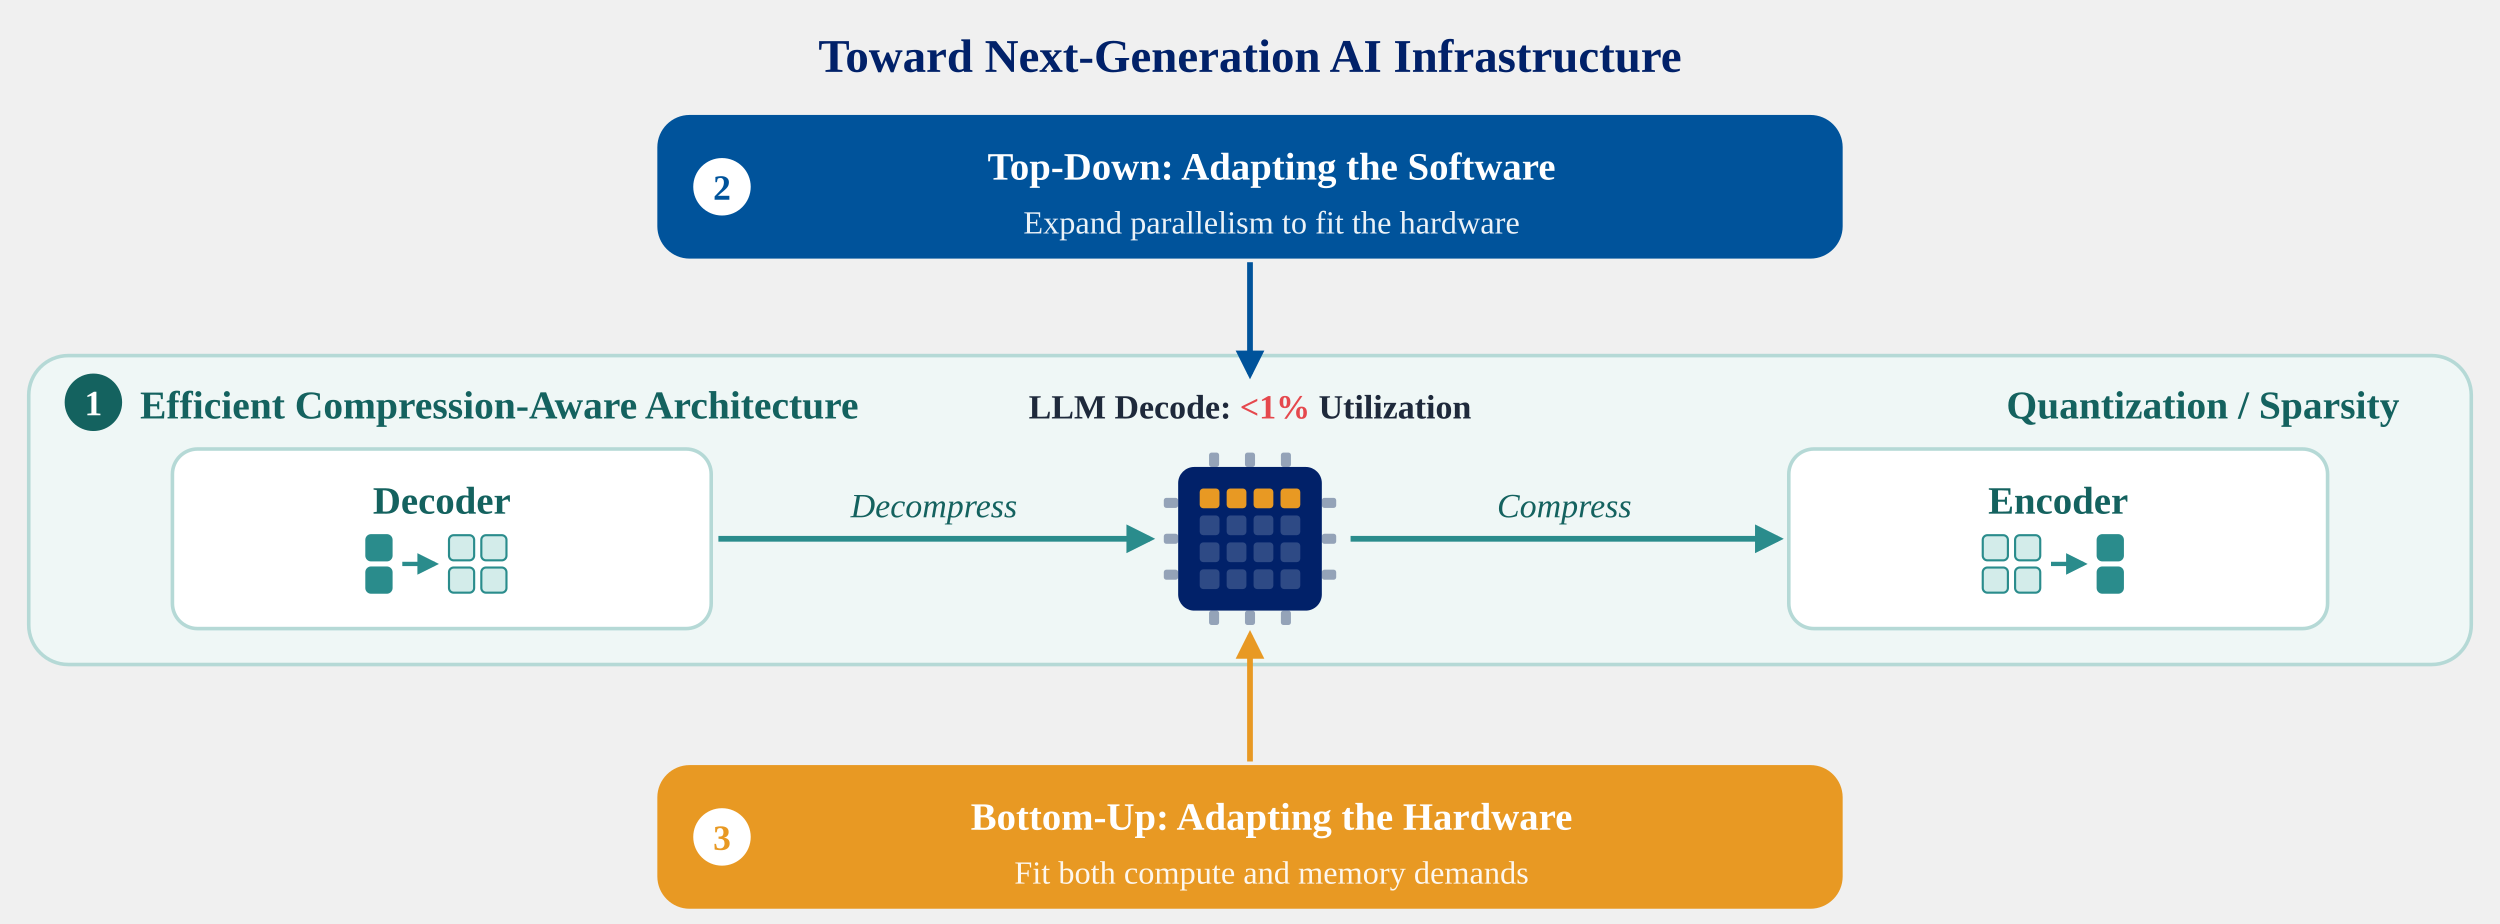
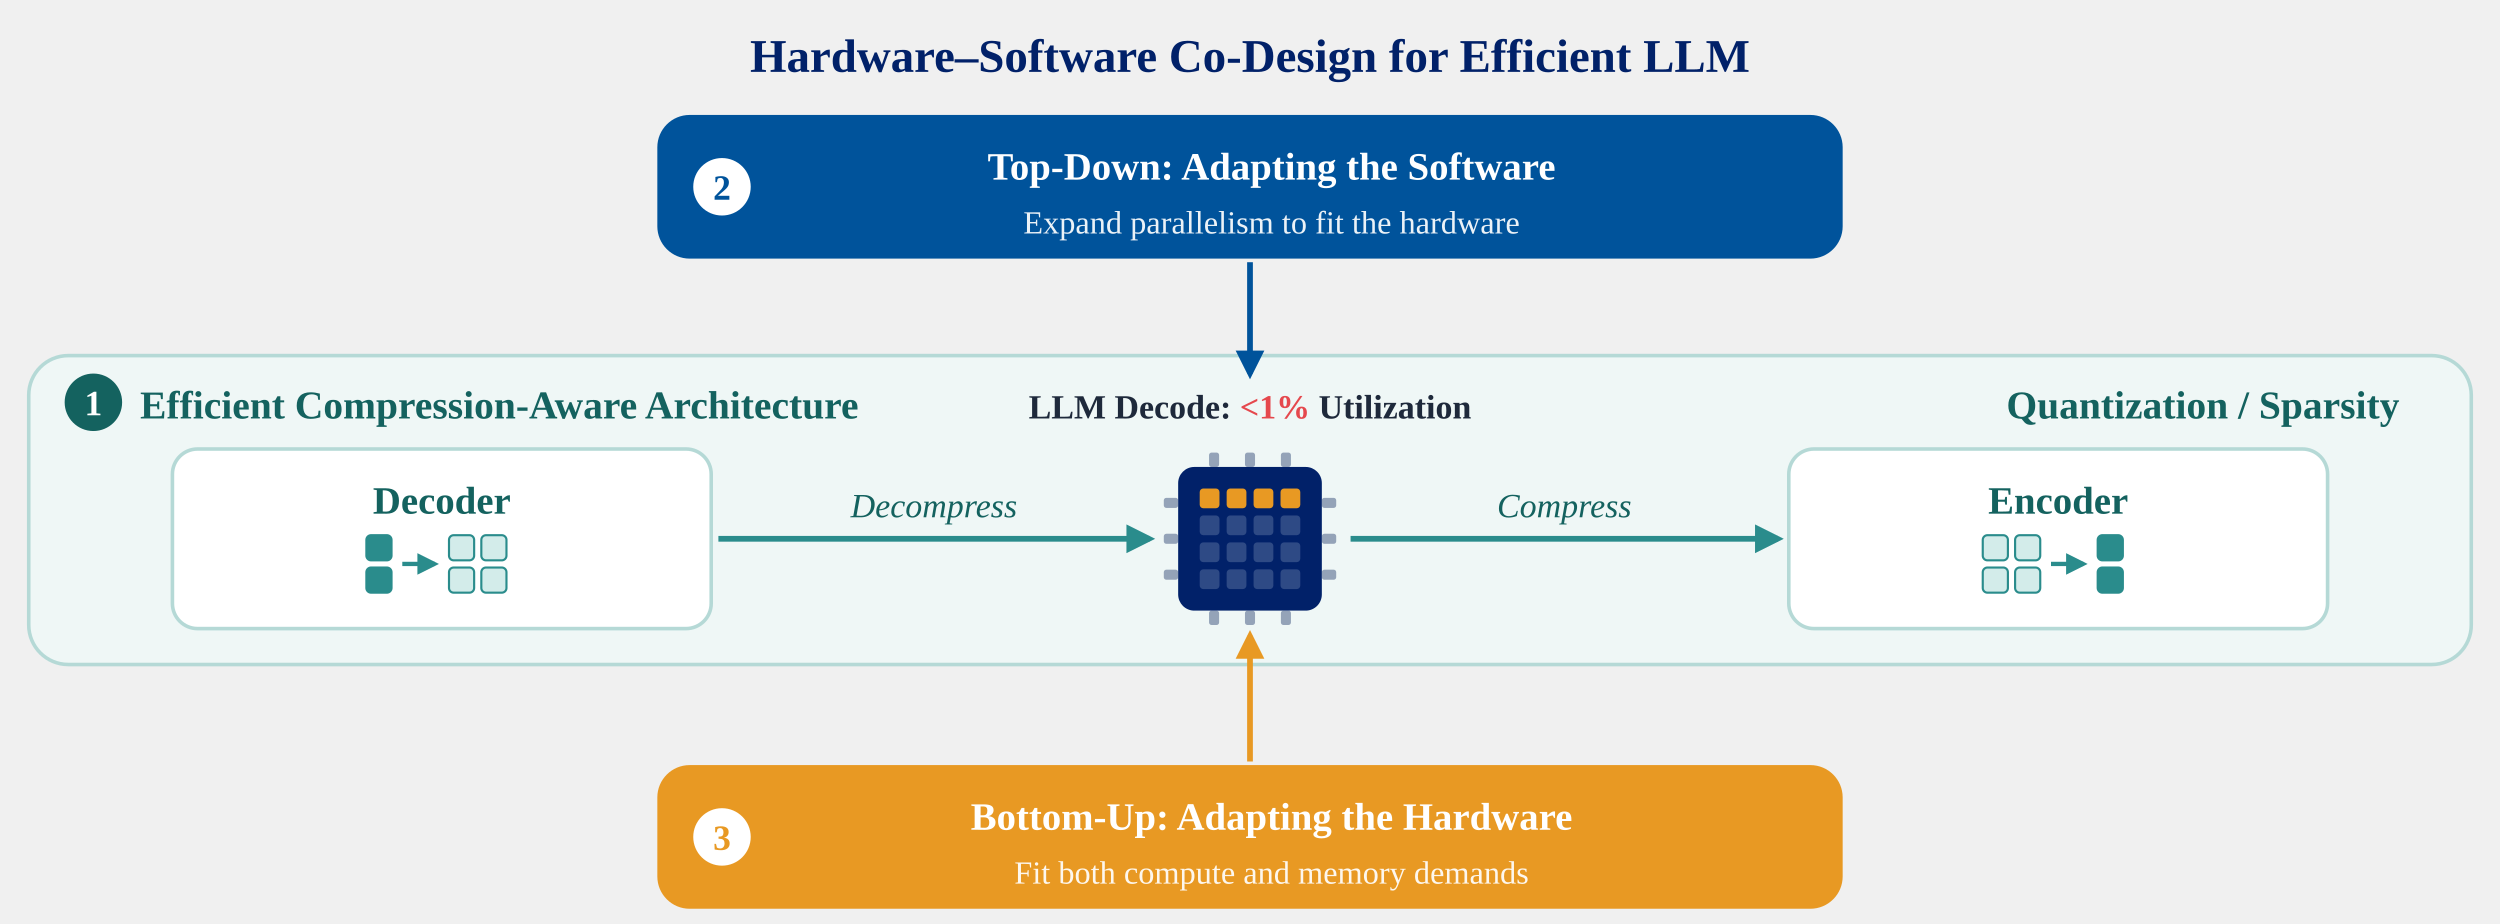
- <svg xmlns="http://www.w3.org/2000/svg" viewBox="52 0 696 257" style="width:100%;height:auto;display:block;font-family:inherit" role="img" aria-label="Research overview: Toward Next-Generation AI Infrastructure">
+ <svg xmlns="http://www.w3.org/2000/svg" viewBox="52 0 696 257" style="width:100%;height:auto;display:block;font-family:inherit" role="img" aria-label="Research overview: Hardware–Software Co-Design for Efficient LLM">
  <defs>
    <marker id="m1" viewBox="0 0 10 10" refX="8" refY="5" markerWidth="5" markerHeight="5" orient="auto">
      <path d="M0,0 L10,5 L0,10 z" fill="#2A8C8C" />
    </marker>
    <marker id="m2" viewBox="0 0 10 10" refX="8" refY="5" markerWidth="5" markerHeight="5" orient="auto">
      <path d="M0,0 L10,5 L0,10 z" fill="#00539B" />
    </marker>
    <marker id="m3" viewBox="0 0 10 10" refX="8" refY="5" markerWidth="5" markerHeight="5" orient="auto">
      <path d="M0,0 L10,5 L0,10 z" fill="#E89923" />
    </marker>
  </defs>
-   <text x="400.0" y="20" text-anchor="middle" font-size="13.05" font-weight="700" fill="#012169">Toward Next-Generation AI Infrastructure</text>
+   <text x="400.0" y="20" text-anchor="middle" font-size="13.05" font-weight="700" fill="#012169">Hardware–Software Co-Design for Efficient LLM</text>
  <g transform="translate(0,28)">
    <rect x="60" y="71" width="680" height="86" rx="11" fill="#EFF7F6" stroke="#B5D9D6" />
    <circle cx="78" cy="84" r="8" fill="#14625F" />
    <text x="78" y="87.6" text-anchor="middle" font-size="9.90" font-weight="700" fill="#fff">1</text>
    <text x="91" y="88.5" font-size="11" font-weight="700" fill="#14625F">Efficient Compression-Aware Architecture</text>
    <text x="720" y="88.5" text-anchor="end" font-size="11" font-weight="700" fill="#14625F">Quantization / Sparsity</text>
    <rect x="100" y="97.0" width="150" height="50" rx="7" fill="#FFFFFF" stroke="#B5D9D6" />
    <text x="175.0" y="115.0" text-anchor="middle" font-size="10.80" font-weight="700" fill="#14625F">Decoder</text>
    <rect x="154.0" y="121.0" width="7" height="7" rx="1.3" fill="#2A8C8C" stroke="#2A8C8C" stroke-width="0.6" />
    <rect x="154.0" y="130.0" width="7" height="7" rx="1.3" fill="#2A8C8C" stroke="#2A8C8C" stroke-width="0.6" />
    <path d="M164.0,129.0 L173.0,129.0" stroke="#2A8C8C" stroke-width="1.2" marker-end="url(#m1)" />
    <rect x="177.0" y="121.0" width="7" height="7" rx="1.3" fill="#D3ECEA" stroke="#2A8C8C" stroke-width="0.6" />
    <rect x="186.0" y="121.0" width="7" height="7" rx="1.3" fill="#D3ECEA" stroke="#2A8C8C" stroke-width="0.6" />
    <rect x="177.0" y="130.0" width="7" height="7" rx="1.3" fill="#D3ECEA" stroke="#2A8C8C" stroke-width="0.6" />
    <rect x="186.0" y="130.0" width="7" height="7" rx="1.3" fill="#D3ECEA" stroke="#2A8C8C" stroke-width="0.6" />
    <rect x="550" y="97.0" width="150" height="50" rx="7" fill="#FFFFFF" stroke="#B5D9D6" />
    <text x="625.0" y="115.0" text-anchor="middle" font-size="10.80" font-weight="700" fill="#14625F">Encoder</text>
    <rect x="604.0" y="121.0" width="7" height="7" rx="1.3" fill="#D3ECEA" stroke="#2A8C8C" stroke-width="0.6" />
    <rect x="613.0" y="121.0" width="7" height="7" rx="1.3" fill="#D3ECEA" stroke="#2A8C8C" stroke-width="0.6" />
    <rect x="604.0" y="130.0" width="7" height="7" rx="1.3" fill="#D3ECEA" stroke="#2A8C8C" stroke-width="0.6" />
    <rect x="613.0" y="130.0" width="7" height="7" rx="1.3" fill="#D3ECEA" stroke="#2A8C8C" stroke-width="0.6" />
    <path d="M623.0,129.0 L632.0,129.0" stroke="#2A8C8C" stroke-width="1.2" marker-end="url(#m1)" />
    <rect x="636.0" y="121.0" width="7" height="7" rx="1.3" fill="#2A8C8C" stroke="#2A8C8C" stroke-width="0.6" />
    <rect x="636.0" y="130.0" width="7" height="7" rx="1.3" fill="#2A8C8C" stroke="#2A8C8C" stroke-width="0.6" />
    <line x1="252" y1="122" x2="372.0" y2="122" stroke="#2A8C8C" stroke-width="1.6" marker-end="url(#m1)" />
    <text x="312.0" y="116" text-anchor="middle" font-size="9.45" font-style="italic" fill="#14625F">Decompress</text>
    <line x1="428.0" y1="122" x2="547" y2="122" stroke="#2A8C8C" stroke-width="1.6" marker-end="url(#m1)" />
    <text x="487.5" y="116" text-anchor="middle" font-size="9.45" font-style="italic" fill="#14625F">Compress</text>
    <g fill="#94A3B8">
      <rect x="388.6" y="98.0" width="2.8" height="4" rx="0.7" />
      <rect x="388.6" y="142.0" width="2.8" height="4" rx="0.7" />
      <rect x="376.0" y="110.6" width="4" height="2.8" rx="0.7" />
      <rect x="420.0" y="110.6" width="4" height="2.8" rx="0.7" />
      <rect x="398.6" y="98.0" width="2.8" height="4" rx="0.7" />
      <rect x="398.6" y="142.0" width="2.8" height="4" rx="0.7" />
      <rect x="376.0" y="120.6" width="4" height="2.8" rx="0.7" />
      <rect x="420.0" y="120.6" width="4" height="2.8" rx="0.7" />
      <rect x="408.6" y="98.0" width="2.8" height="4" rx="0.7" />
      <rect x="408.6" y="142.0" width="2.8" height="4" rx="0.7" />
      <rect x="376.0" y="130.6" width="4" height="2.8" rx="0.7" />
      <rect x="420.0" y="130.6" width="4" height="2.8" rx="0.7" />
    </g>
    <rect x="380.0" y="102.0" width="40" height="40" rx="4.5" fill="#012169" />
    <rect x="386.00" y="108.00" width="5.50" height="5.50" rx="1" fill="#E89923" />
    <rect x="393.50" y="108.00" width="5.50" height="5.50" rx="1" fill="#E89923" />
    <rect x="401.00" y="108.00" width="5.50" height="5.50" rx="1" fill="#E89923" />
    <rect x="408.50" y="108.00" width="5.50" height="5.50" rx="1" fill="#E89923" />
    <rect x="386.00" y="115.50" width="5.50" height="5.50" rx="1" fill="#2E4A85" />
    <rect x="393.50" y="115.50" width="5.50" height="5.50" rx="1" fill="#2E4A85" />
    <rect x="401.00" y="115.50" width="5.50" height="5.50" rx="1" fill="#2E4A85" />
    <rect x="408.50" y="115.50" width="5.50" height="5.50" rx="1" fill="#2E4A85" />
    <rect x="386.00" y="123.00" width="5.50" height="5.50" rx="1" fill="#2E4A85" />
    <rect x="393.50" y="123.00" width="5.50" height="5.50" rx="1" fill="#2E4A85" />
    <rect x="401.00" y="123.00" width="5.50" height="5.50" rx="1" fill="#2E4A85" />
    <rect x="408.50" y="123.00" width="5.50" height="5.50" rx="1" fill="#2E4A85" />
    <rect x="386.00" y="130.50" width="5.50" height="5.50" rx="1" fill="#2E4A85" />
    <rect x="393.50" y="130.50" width="5.50" height="5.50" rx="1" fill="#2E4A85" />
    <rect x="401.00" y="130.50" width="5.50" height="5.50" rx="1" fill="#2E4A85" />
    <rect x="408.50" y="130.50" width="5.50" height="5.50" rx="1" fill="#2E4A85" />
    <text x="400.0" y="88.5" text-anchor="middle" font-size="9.45" font-weight="600" fill="#1E293B">LLM Decode: <tspan font-weight="700" fill="#E5484D">&lt;1%</tspan> Utilization</text>
    <rect x="235.0" y="4" width="330" height="40" rx="9" fill="#00539B" />
    <circle cx="253.0" cy="24" r="8" fill="#fff" />
    <text x="253.0" y="27.6" text-anchor="middle" font-size="9.90" font-weight="700" fill="#00539B">2</text>
    <text x="406.0" y="22" text-anchor="middle" font-size="10.80" font-weight="700" fill="#FFFFFF">Top-Down: Adapting the Software</text>
    <text x="406.0" y="37" text-anchor="middle" font-size="9.00" fill="#FFFFFF" fill-opacity="0.92">Expand parallelism to fit the hardware</text>
    <line x1="400.0" y1="45" x2="400.0" y2="76.0" stroke="#00539B" stroke-width="1.6" marker-end="url(#m2)" />
    <line x1="400.0" y1="184" x2="400.0" y2="149.0" stroke="#E89923" stroke-width="1.6" marker-end="url(#m3)" />
    <rect x="235.0" y="185" width="330" height="40" rx="9" fill="#E89923" />
    <circle cx="253.0" cy="205" r="8" fill="#fff" />
    <text x="253.0" y="208.6" text-anchor="middle" font-size="9.90" font-weight="700" fill="#E89923">3</text>
    <text x="406.0" y="203" text-anchor="middle" font-size="10.80" font-weight="700" fill="#FFFFFF">Bottom-Up: Adapting the Hardware</text>
    <text x="406.0" y="218" text-anchor="middle" font-size="9.00" fill="#FFFFFF" fill-opacity="0.92">Fit both compute and memory demands</text>
  </g>
</svg>
